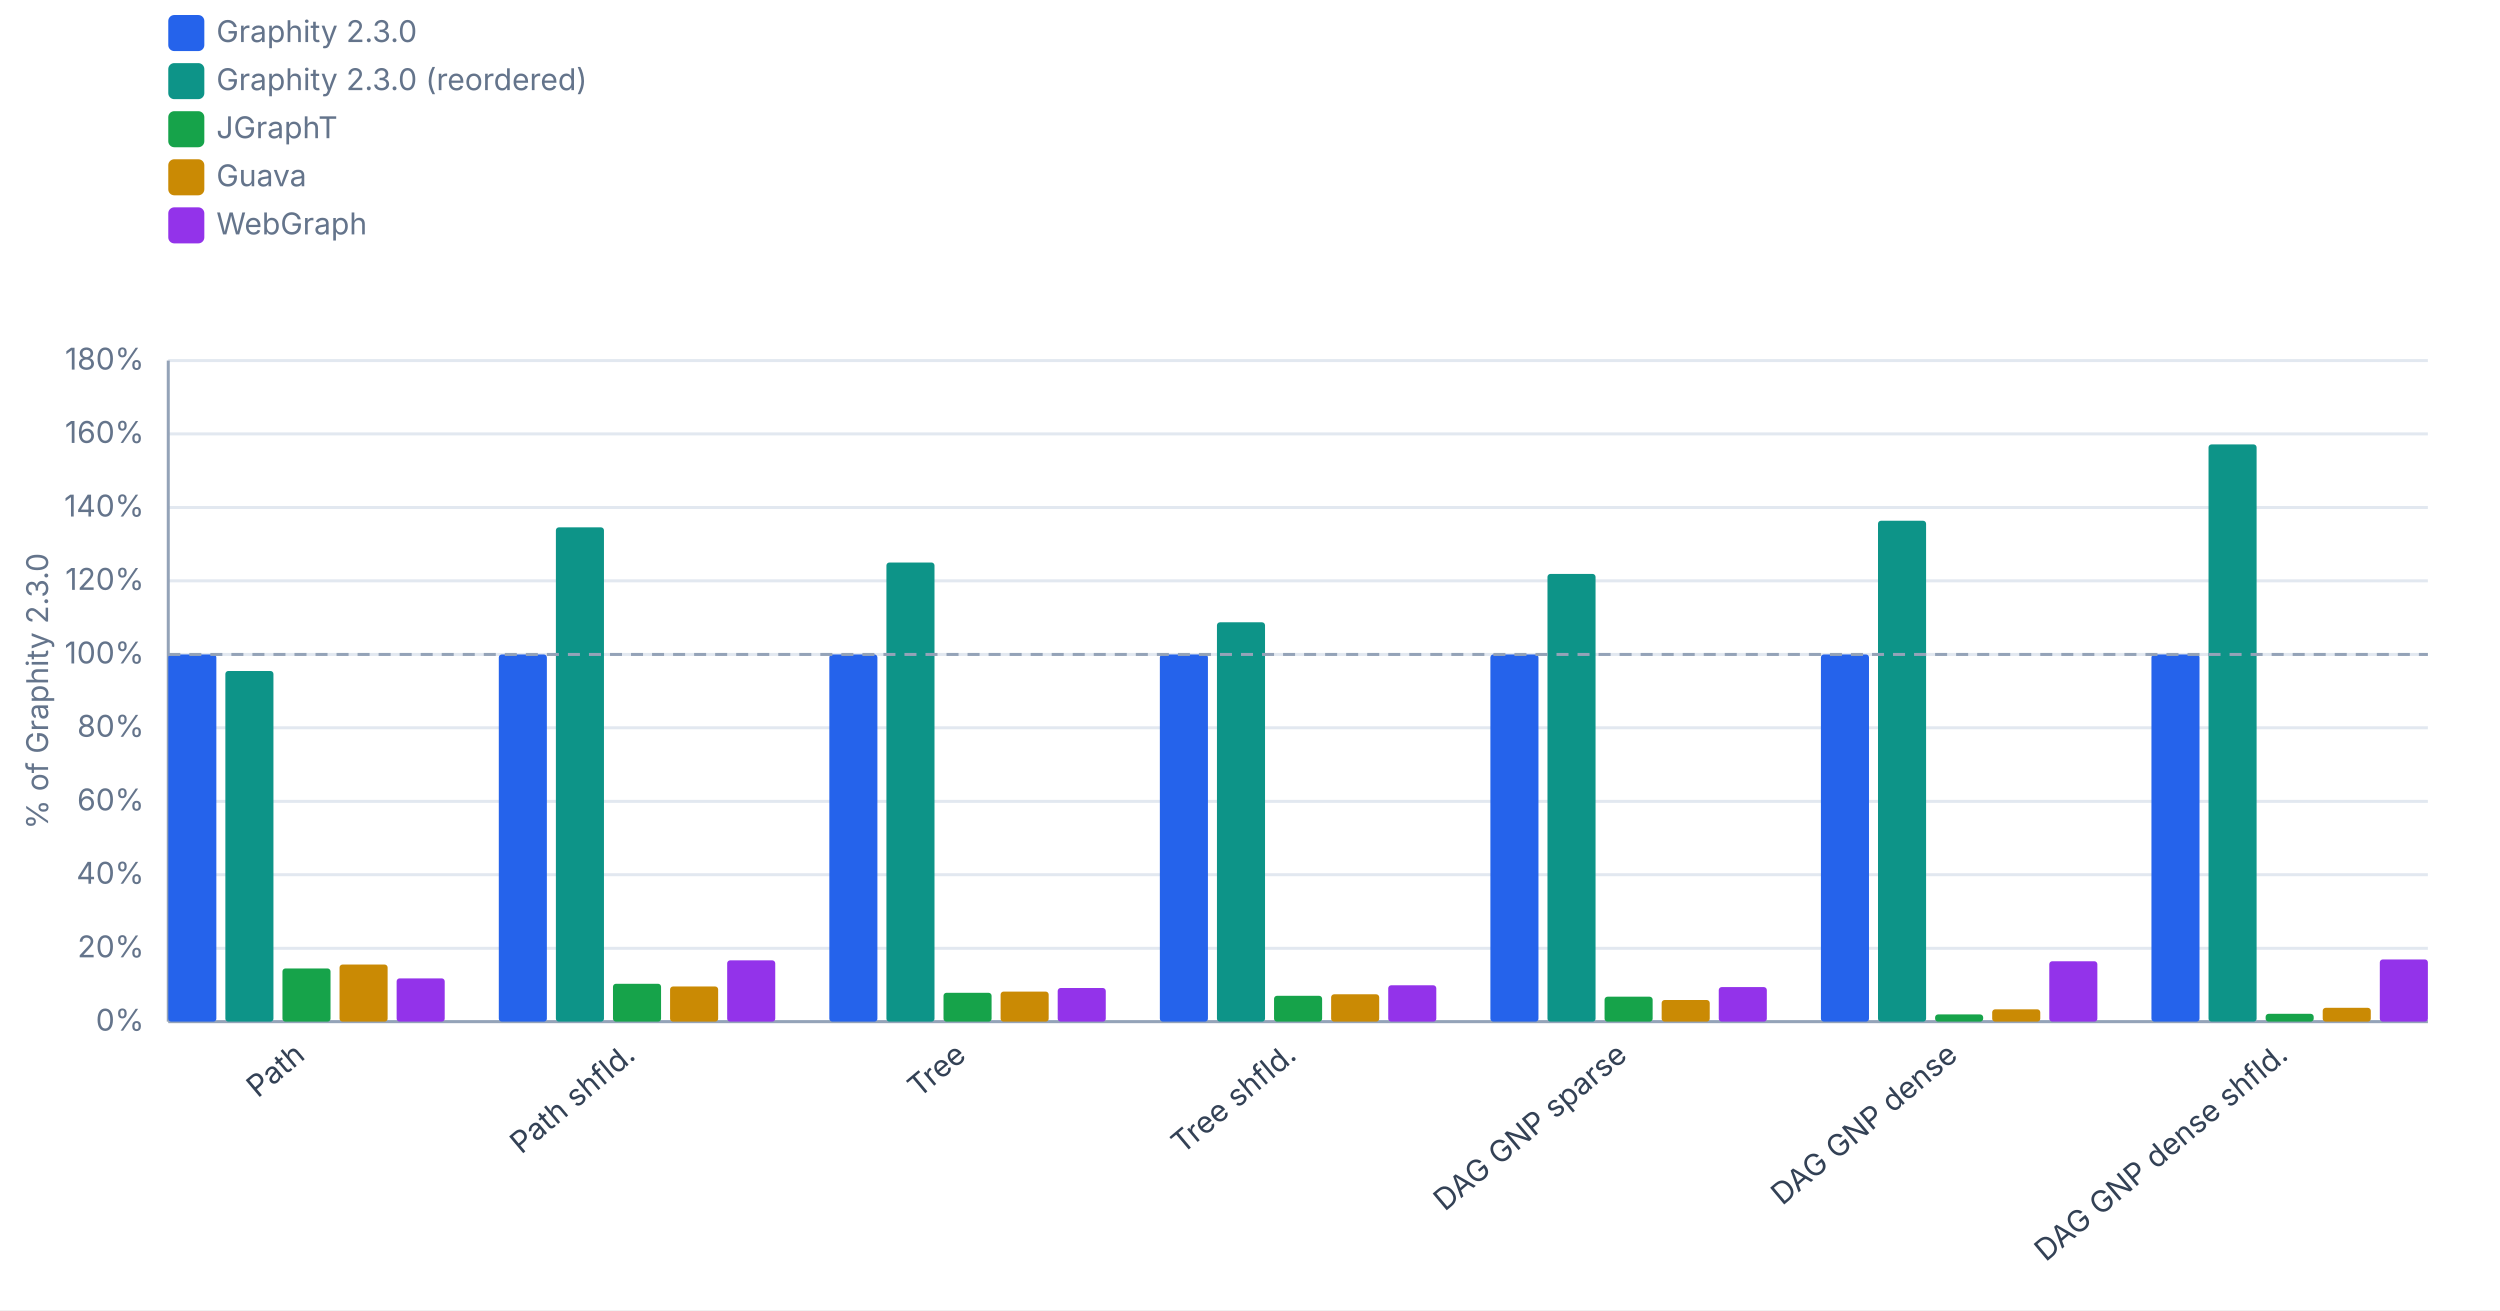
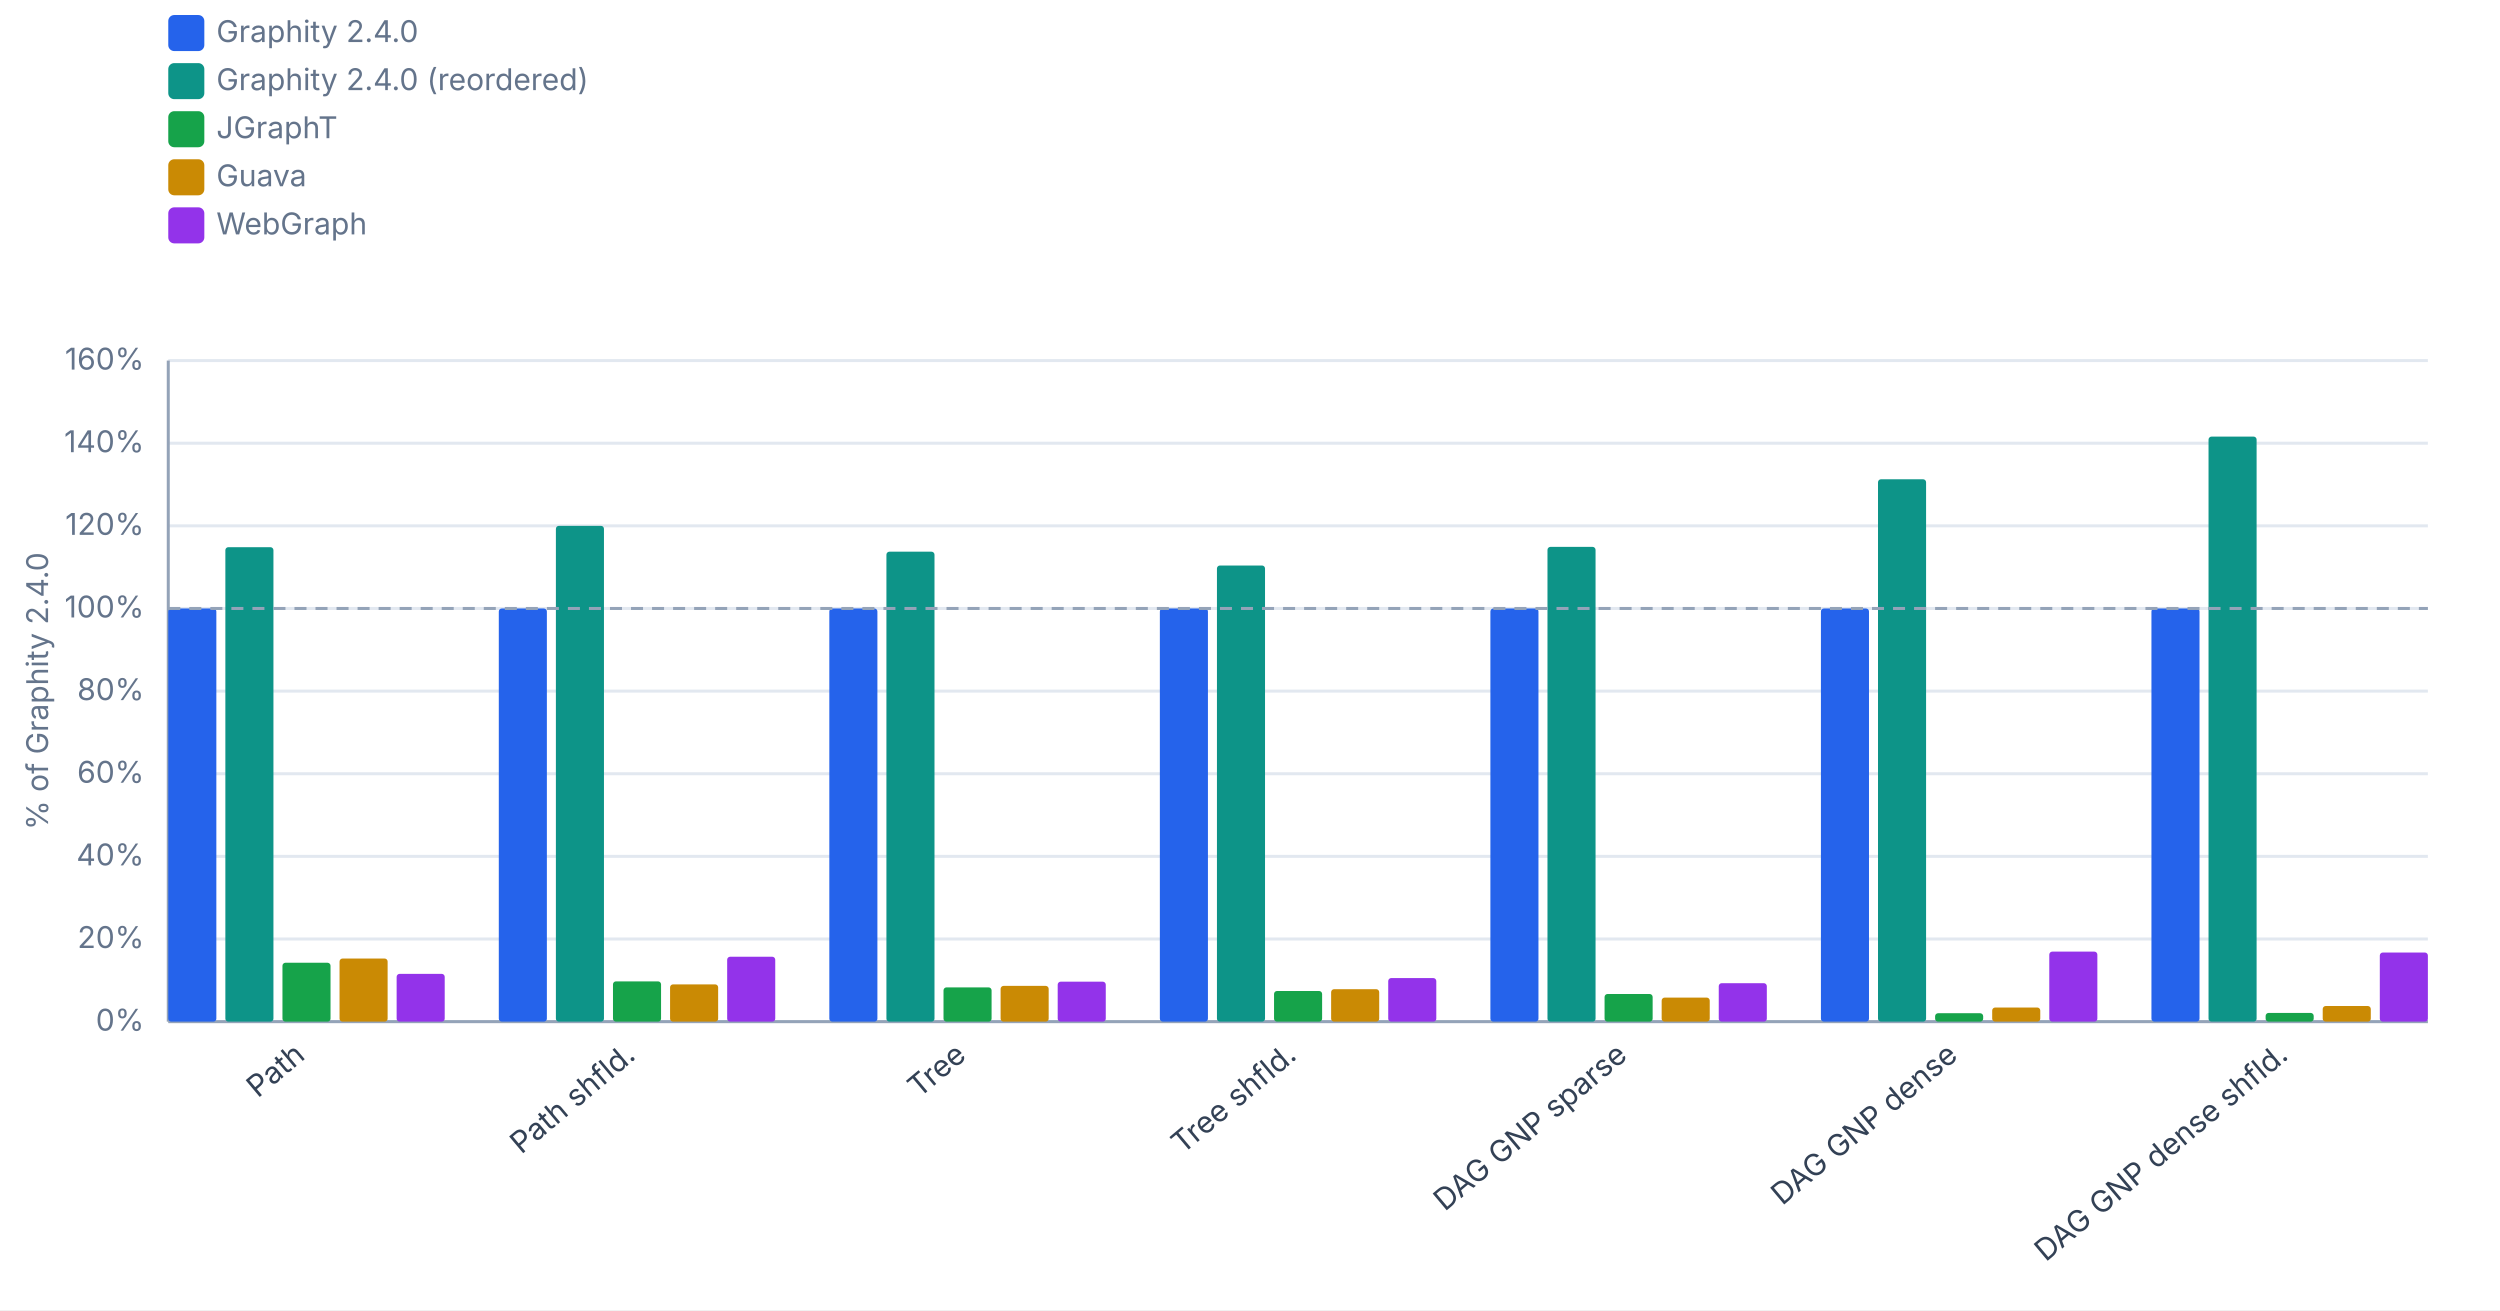
<svg xmlns="http://www.w3.org/2000/svg" width="832" height="436" viewBox="0 0 832 436" role="img">
  <style>text{font-family:ui-sans-serif,system-ui,-apple-system,Segoe UI,sans-serif;font-size:11px;fill:#334155}.axis{stroke:#94a3b8;stroke-width:1;fill:none}.grid{stroke:#e2e8f0;stroke-width:1}.ylabel{fill:#64748b;font-size:10px}.tick{fill:#64748b;font-size:10px}.xlabel{font-size:10px}</style>
  <rect x="0" y="0" width="832" height="436" fill="#ffffff" />
  <rect x="56" y="5" width="12" height="12" rx="2" fill="#2563eb" />
-   <text x="72" y="14" class="tick">Graphity 2.3.0</text>
+   <text x="72" y="14" class="tick">Graphity 2.4.0</text>
  <rect x="56" y="21" width="12" height="12" rx="2" fill="#0d9488" />
-   <text x="72" y="30" class="tick">Graphity 2.3.0 (reordered)</text>
+   <text x="72" y="30" class="tick">Graphity 2.4.0 (reordered)</text>
  <rect x="56" y="37" width="12" height="12" rx="2" fill="#16a34a" />
  <text x="72" y="46" class="tick">JGraphT</text>
  <rect x="56" y="53" width="12" height="12" rx="2" fill="#ca8a04" />
  <text x="72" y="62" class="tick">Guava</text>
  <rect x="56" y="69" width="12" height="12" rx="2" fill="#9333ea" />
  <text x="72" y="78" class="tick">WebGraph</text>
  <line class="grid" x1="56" y1="340.0" x2="808" y2="340.0" />
  <text class="tick" x="48" y="343.0" text-anchor="end">0%</text>
-   <line class="grid" x1="56" y1="315.6" x2="808" y2="315.6" />
-   <text class="tick" x="48" y="318.6" text-anchor="end">20%</text>
-   <line class="grid" x1="56" y1="291.1" x2="808" y2="291.1" />
-   <text class="tick" x="48" y="294.1" text-anchor="end">40%</text>
-   <line class="grid" x1="56" y1="266.7" x2="808" y2="266.7" />
-   <text class="tick" x="48" y="269.7" text-anchor="end">60%</text>
-   <line class="grid" x1="56" y1="242.2" x2="808" y2="242.2" />
-   <text class="tick" x="48" y="245.2" text-anchor="end">80%</text>
-   <line class="grid" x1="56" y1="217.8" x2="808" y2="217.8" />
-   <text class="tick" x="48" y="220.8" text-anchor="end">100%</text>
-   <line class="grid" x1="56" y1="193.3" x2="808" y2="193.3" />
-   <text class="tick" x="48" y="196.3" text-anchor="end">120%</text>
-   <line class="grid" x1="56" y1="168.9" x2="808" y2="168.9" />
-   <text class="tick" x="48" y="171.9" text-anchor="end">140%</text>
-   <line class="grid" x1="56" y1="144.4" x2="808" y2="144.4" />
-   <text class="tick" x="48" y="147.4" text-anchor="end">160%</text>
+   <line class="grid" x1="56" y1="312.5" x2="808" y2="312.5" />
+   <text class="tick" x="48" y="315.5" text-anchor="end">20%</text>
+   <line class="grid" x1="56" y1="285.0" x2="808" y2="285.0" />
+   <text class="tick" x="48" y="288.0" text-anchor="end">40%</text>
+   <line class="grid" x1="56" y1="257.5" x2="808" y2="257.5" />
+   <text class="tick" x="48" y="260.5" text-anchor="end">60%</text>
+   <line class="grid" x1="56" y1="230.0" x2="808" y2="230.0" />
+   <text class="tick" x="48" y="233.0" text-anchor="end">80%</text>
+   <line class="grid" x1="56" y1="202.5" x2="808" y2="202.5" />
+   <text class="tick" x="48" y="205.5" text-anchor="end">100%</text>
+   <line class="grid" x1="56" y1="175.0" x2="808" y2="175.0" />
+   <text class="tick" x="48" y="178.0" text-anchor="end">120%</text>
+   <line class="grid" x1="56" y1="147.5" x2="808" y2="147.5" />
+   <text class="tick" x="48" y="150.5" text-anchor="end">140%</text>
  <line class="grid" x1="56" y1="120.0" x2="808" y2="120.0" />
-   <text class="tick" x="48" y="123.0" text-anchor="end">180%</text>
+   <text class="tick" x="48" y="123.0" text-anchor="end">160%</text>
  <line class="axis" x1="56" y1="120" x2="56" y2="340" />
  <line class="axis" x1="56" y1="340" x2="808" y2="340" />
-   <text class="ylabel" x="16" y="230.0" text-anchor="middle" transform="rotate(-90 16 230.0)">% of Graphity 2.3.0</text>
+   <text class="ylabel" x="16" y="230.0" text-anchor="middle" transform="rotate(-90 16 230.0)">% of Graphity 2.4.0</text>
  <text class="xlabel" x="102.0" y="352.0" text-anchor="end" transform="rotate(-40 102.0 352.0)">Path</text>
-   <rect x="56.0" y="217.8" width="16" height="122.2" fill="#2563eb" rx="1" />
-   <rect x="75.0" y="223.3" width="16" height="116.7" fill="#0d9488" rx="1" />
-   <rect x="94.0" y="322.3" width="16" height="17.7" fill="#16a34a" rx="1" />
-   <rect x="113.0" y="321.0" width="16" height="19.0" fill="#ca8a04" rx="1" />
-   <rect x="132.0" y="325.6" width="16" height="14.4" fill="#9333ea" rx="1" />
+   <rect x="56.0" y="202.5" width="16" height="137.5" fill="#2563eb" rx="1" />
+   <rect x="75.0" y="182.1" width="16" height="157.9" fill="#0d9488" rx="1" />
+   <rect x="94.0" y="320.4" width="16" height="19.6" fill="#16a34a" rx="1" />
+   <rect x="113.0" y="319.0" width="16" height="21.0" fill="#ca8a04" rx="1" />
+   <rect x="132.0" y="324.1" width="16" height="15.9" fill="#9333ea" rx="1" />
  <text class="xlabel" x="212.0" y="352.0" text-anchor="end" transform="rotate(-40 212.0 352.0)">Path shfld.</text>
-   <rect x="166.0" y="217.8" width="16" height="122.2" fill="#2563eb" rx="1" />
-   <rect x="185.0" y="175.5" width="16" height="164.5" fill="#0d9488" rx="1" />
-   <rect x="204.0" y="327.4" width="16" height="12.6" fill="#16a34a" rx="1" />
-   <rect x="223.0" y="328.3" width="16" height="11.7" fill="#ca8a04" rx="1" />
-   <rect x="242.0" y="319.6" width="16" height="20.4" fill="#9333ea" rx="1" />
+   <rect x="166.0" y="202.5" width="16" height="137.5" fill="#2563eb" rx="1" />
+   <rect x="185.0" y="175.0" width="16" height="165.0" fill="#0d9488" rx="1" />
+   <rect x="204.0" y="326.6" width="16" height="13.4" fill="#16a34a" rx="1" />
+   <rect x="223.0" y="327.6" width="16" height="12.4" fill="#ca8a04" rx="1" />
+   <rect x="242.0" y="318.4" width="16" height="21.6" fill="#9333ea" rx="1" />
  <text class="xlabel" x="322.0" y="352.0" text-anchor="end" transform="rotate(-40 322.0 352.0)">Tree</text>
-   <rect x="276.0" y="217.8" width="16" height="122.2" fill="#2563eb" rx="1" />
-   <rect x="295.0" y="187.2" width="16" height="152.8" fill="#0d9488" rx="1" />
-   <rect x="314.0" y="330.4" width="16" height="9.6" fill="#16a34a" rx="1" />
-   <rect x="333.0" y="330.0" width="16" height="10.0" fill="#ca8a04" rx="1" />
-   <rect x="352.0" y="328.8" width="16" height="11.2" fill="#9333ea" rx="1" />
+   <rect x="276.0" y="202.5" width="16" height="137.5" fill="#2563eb" rx="1" />
+   <rect x="295.0" y="183.6" width="16" height="156.4" fill="#0d9488" rx="1" />
+   <rect x="314.0" y="328.6" width="16" height="11.4" fill="#16a34a" rx="1" />
+   <rect x="333.0" y="328.1" width="16" height="11.9" fill="#ca8a04" rx="1" />
+   <rect x="352.0" y="326.7" width="16" height="13.3" fill="#9333ea" rx="1" />
  <text class="xlabel" x="432.0" y="352.0" text-anchor="end" transform="rotate(-40 432.0 352.0)">Tree shfld.</text>
-   <rect x="386.0" y="217.8" width="16" height="122.2" fill="#2563eb" rx="1" />
-   <rect x="405.0" y="207.1" width="16" height="132.9" fill="#0d9488" rx="1" />
-   <rect x="424.0" y="331.4" width="16" height="8.6" fill="#16a34a" rx="1" />
-   <rect x="443.0" y="330.9" width="16" height="9.1" fill="#ca8a04" rx="1" />
-   <rect x="462.0" y="327.9" width="16" height="12.1" fill="#9333ea" rx="1" />
+   <rect x="386.0" y="202.5" width="16" height="137.5" fill="#2563eb" rx="1" />
+   <rect x="405.0" y="188.2" width="16" height="151.8" fill="#0d9488" rx="1" />
+   <rect x="424.0" y="329.8" width="16" height="10.2" fill="#16a34a" rx="1" />
+   <rect x="443.0" y="329.2" width="16" height="10.8" fill="#ca8a04" rx="1" />
+   <rect x="462.0" y="325.5" width="16" height="14.5" fill="#9333ea" rx="1" />
  <text class="xlabel" x="542.0" y="352.0" text-anchor="end" transform="rotate(-40 542.0 352.0)">DAG GNP sparse</text>
-   <rect x="496.0" y="217.8" width="16" height="122.2" fill="#2563eb" rx="1" />
-   <rect x="515.0" y="191.0" width="16" height="149.0" fill="#0d9488" rx="1" />
-   <rect x="534.0" y="331.7" width="16" height="8.3" fill="#16a34a" rx="1" />
-   <rect x="553.0" y="332.8" width="16" height="7.2" fill="#ca8a04" rx="1" />
-   <rect x="572.0" y="328.5" width="16" height="11.5" fill="#9333ea" rx="1" />
+   <rect x="496.0" y="202.5" width="16" height="137.5" fill="#2563eb" rx="1" />
+   <rect x="515.0" y="182.0" width="16" height="158.0" fill="#0d9488" rx="1" />
+   <rect x="534.0" y="330.8" width="16" height="9.2" fill="#16a34a" rx="1" />
+   <rect x="553.0" y="332.0" width="16" height="8.0" fill="#ca8a04" rx="1" />
+   <rect x="572.0" y="327.2" width="16" height="12.8" fill="#9333ea" rx="1" />
  <text class="xlabel" x="652.0" y="352.0" text-anchor="end" transform="rotate(-40 652.0 352.0)">DAG GNP dense</text>
-   <rect x="606.0" y="217.8" width="16" height="122.2" fill="#2563eb" rx="1" />
-   <rect x="625.0" y="173.3" width="16" height="166.7" fill="#0d9488" rx="1" />
-   <rect x="644.0" y="337.6" width="16" height="2.4" fill="#16a34a" rx="1" />
-   <rect x="663.0" y="335.9" width="16" height="4.1" fill="#ca8a04" rx="1" />
-   <rect x="682.0" y="319.9" width="16" height="20.1" fill="#9333ea" rx="1" />
+   <rect x="606.0" y="202.5" width="16" height="137.5" fill="#2563eb" rx="1" />
+   <rect x="625.0" y="159.5" width="16" height="180.5" fill="#0d9488" rx="1" />
+   <rect x="644.0" y="337.2" width="16" height="2.8" fill="#16a34a" rx="1" />
+   <rect x="663.0" y="335.3" width="16" height="4.7" fill="#ca8a04" rx="1" />
+   <rect x="682.0" y="316.7" width="16" height="23.3" fill="#9333ea" rx="1" />
  <text class="xlabel" x="762.0" y="352.0" text-anchor="end" transform="rotate(-40 762.0 352.0)">DAG GNP dense shfld.</text>
-   <rect x="716.0" y="217.8" width="16" height="122.2" fill="#2563eb" rx="1" />
-   <rect x="735.0" y="147.9" width="16" height="192.1" fill="#0d9488" rx="1" />
-   <rect x="754.0" y="337.4" width="16" height="2.6" fill="#16a34a" rx="1" />
-   <rect x="773.0" y="335.4" width="16" height="4.6" fill="#ca8a04" rx="1" />
-   <rect x="792.0" y="319.3" width="16" height="20.7" fill="#9333ea" rx="1" />
-   <line x1="56" y1="217.8" x2="808" y2="217.8" stroke="#94a3b8" stroke-width="1" stroke-dasharray="4 3" />
+   <rect x="716.0" y="202.5" width="16" height="137.5" fill="#2563eb" rx="1" />
+   <rect x="735.0" y="145.3" width="16" height="194.7" fill="#0d9488" rx="1" />
+   <rect x="754.0" y="337.1" width="16" height="2.9" fill="#16a34a" rx="1" />
+   <rect x="773.0" y="334.8" width="16" height="5.2" fill="#ca8a04" rx="1" />
+   <rect x="792.0" y="317.0" width="16" height="23.0" fill="#9333ea" rx="1" />
+   <line x1="56" y1="202.5" x2="808" y2="202.5" stroke="#94a3b8" stroke-width="1" stroke-dasharray="4 3" />
</svg>
